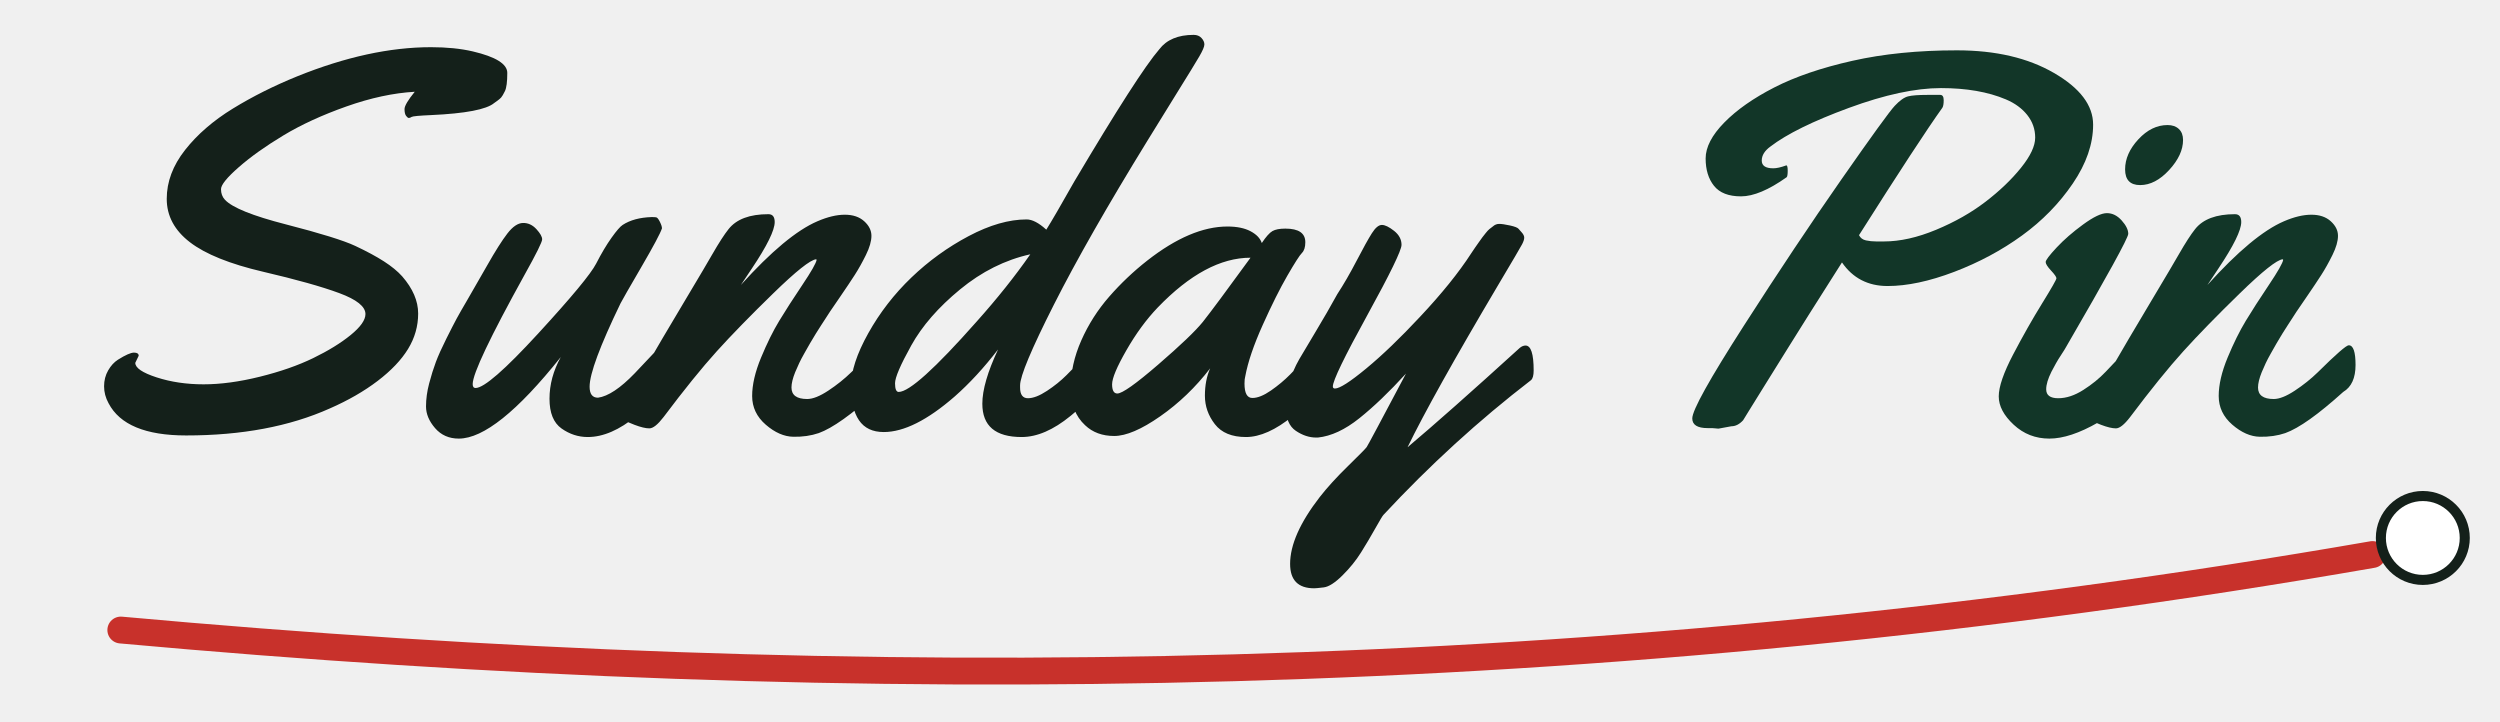
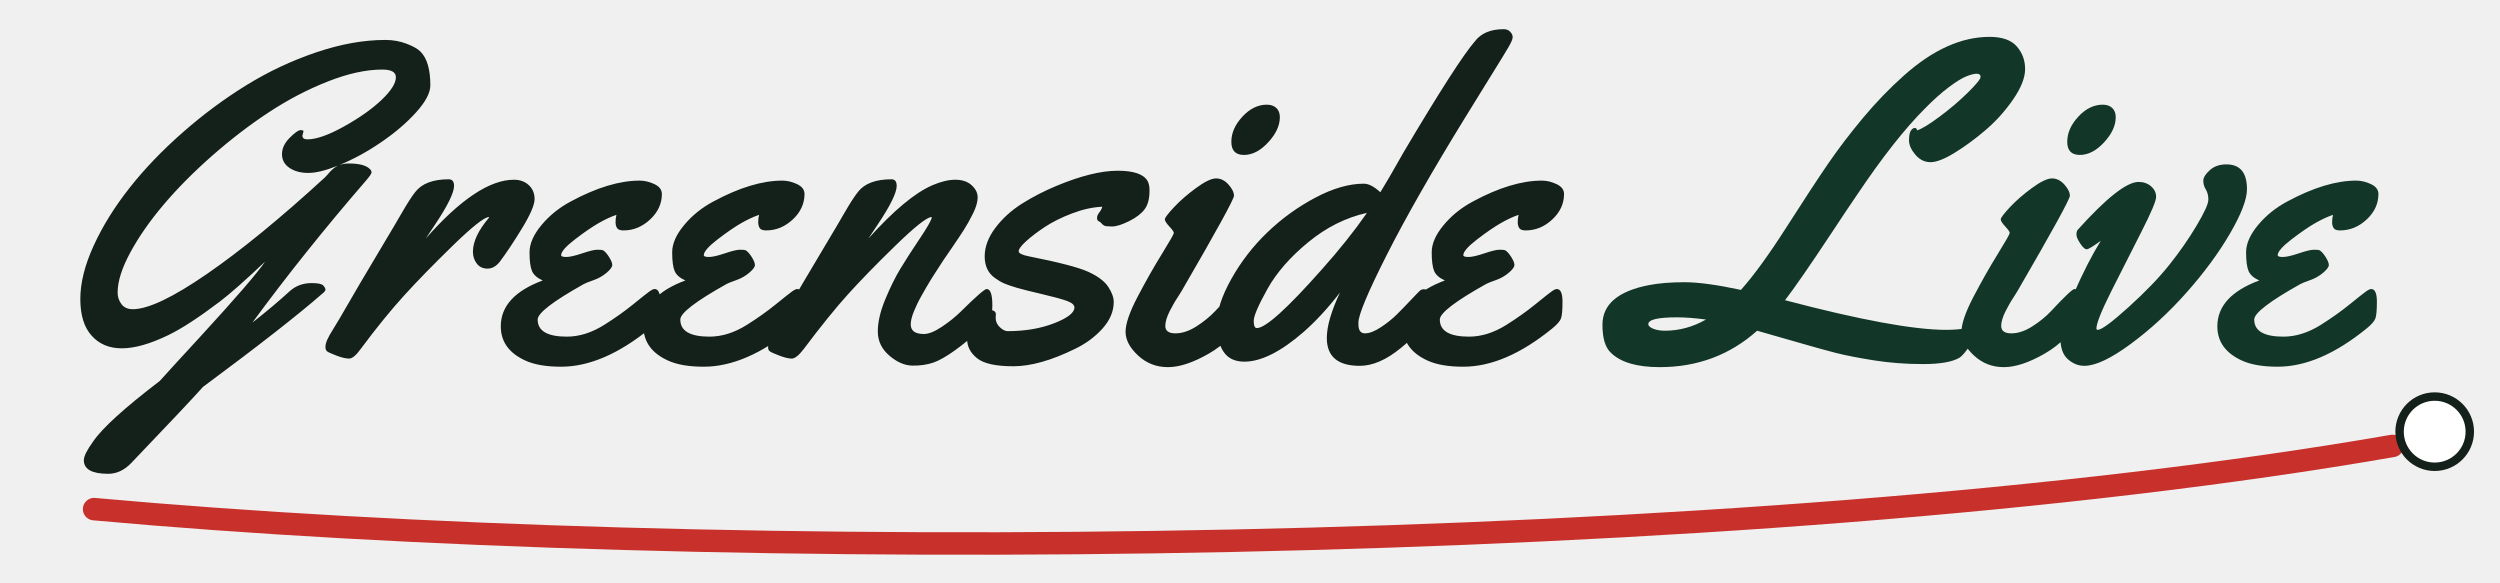
- <svg xmlns="http://www.w3.org/2000/svg" viewBox="0 15 298 86" width="596" height="172">
-   <path d="M16.531 57.406 16.125 58.25Q16.125 59.156 18.672 59.984Q21.219 60.812 24.266 60.812Q27.312 60.812 30.969 59.906Q34.625 59.0 37.328 57.688Q40.031 56.375 41.797 54.938Q43.562 53.5 43.562 52.438Q43.562 51.094 40.438 49.938Q37.312 48.781 31.359 47.391Q25.406 46.0 22.641 43.875Q19.875 41.75 19.875 38.703Q19.875 35.656 22.062 32.875Q24.25 30.094 27.766 27.938Q31.281 25.781 35.438 24.094Q44.031 20.625 51.375 20.625Q54.188 20.625 56.344 21.125Q60.469 22.094 60.469 23.688Q60.469 25.281 60.188 25.859Q59.906 26.438 59.734 26.625Q59.562 26.812 59.297 27.0Q59.031 27.188 58.906 27.281Q57.531 28.438 51.375 28.719Q49.25 28.812 49.062 28.938Q48.875 29.062 48.734 29.062Q48.594 29.062 48.406 28.812Q48.219 28.562 48.219 28.0Q48.219 27.438 49.438 25.938Q45.625 26.156 41.297 27.688Q36.969 29.219 33.781 31.141Q30.594 33.062 28.469 34.922Q26.344 36.781 26.344 37.547Q26.344 38.312 26.812 38.812Q28.125 40.219 34.094 41.75Q40.281 43.344 42.344 44.312Q44.406 45.281 45.766 46.156Q47.125 47.031 47.938 47.938Q49.844 50.125 49.844 52.375Q49.844 54.625 48.641 56.594Q47.438 58.562 45.016 60.406Q42.594 62.25 39.312 63.688Q32.125 66.906 22.188 66.906Q14.938 66.906 12.938 63.062Q12.406 62.094 12.406 61.047Q12.406 60.0 12.891 59.156Q13.375 58.312 14.062 57.875Q15.406 57.031 15.969 57.031Q16.531 57.031 16.531 57.406Z M79.188 56.188Q79.781 56.188 79.906 57.094Q80.031 58.0 80.031 58.969Q80.031 59.938 79.844 60.312Q78.938 62.062 75.875 64.578Q72.812 67.094 70.062 67.094Q68.375 67.094 66.938 66.078Q65.5 65.062 65.5 62.531Q65.5 60.0 66.844 57.562Q59.094 67.281 54.688 67.281Q52.938 67.281 51.859 66.031Q50.781 64.781 50.781 63.453Q50.781 62.125 51.156 60.703Q51.531 59.281 51.953 58.156Q52.375 57.031 53.203 55.375Q54.031 53.719 54.438 52.969Q54.844 52.219 55.734 50.703Q56.625 49.188 58.078 46.625Q59.531 44.062 60.484 42.828Q61.438 41.594 62.344 41.578Q63.25 41.562 63.938 42.312Q64.625 43.062 64.625 43.531Q64.625 44.0 62.531 47.75Q56.344 58.938 56.344 60.781Q56.344 61.25 56.688 61.25Q58.188 61.25 64.156 54.75Q70.125 48.25 71.062 46.422Q72.0 44.594 72.891 43.344Q73.781 42.094 74.219 41.812Q75.562 40.938 77.688 40.875Q78.031 40.875 78.219 40.906Q78.406 40.938 78.656 41.438Q78.906 41.938 78.906 42.219Q78.625 43.094 76.422 46.875Q74.219 50.656 73.969 51.156Q70.281 58.781 70.281 61.094Q70.281 62.406 71.281 62.406Q73.094 62.156 75.656 59.5Q76.594 58.531 77.516 57.531Q78.438 56.531 78.656 56.359Q78.875 56.188 79.188 56.188Z M94.344 61.188Q94.344 62.562 96.219 62.562Q97.219 62.562 98.734 61.562Q100.25 60.562 101.469 59.375Q104.719 56.156 105.156 56.156Q105.969 56.156 105.969 58.5Q105.969 60.844 104.5 61.719Q100.031 65.75 97.594 66.625Q96.219 67.094 94.562 67.062Q92.906 67.031 91.281 65.625Q89.656 64.219 89.656 62.203Q89.656 60.188 90.719 57.625Q91.781 55.062 92.891 53.234Q94.0 51.406 95.625 48.984Q97.25 46.562 97.344 45.969L97.281 45.906Q96.25 46.0 92.172 49.969Q88.094 53.938 85.438 56.875Q82.781 59.812 79.094 64.719Q78.062 66.062 77.406 66.062Q76.75 66.062 75.641 65.641Q74.531 65.219 74.281 65.031Q74.031 64.844 74.031 64.469Q74.031 64.094 74.25 63.547Q74.469 63.0 74.672 62.641Q74.875 62.281 75.344 61.531Q75.812 60.781 77.203 58.359Q78.594 55.938 81.469 51.125Q84.344 46.312 84.906 45.312Q86.094 43.25 86.844 42.312Q88.25 40.531 91.594 40.531Q92.344 40.531 92.344 41.469Q92.344 42.938 89.625 47.0L88.312 48.969Q93.719 42.969 97.438 41.375Q99.25 40.594 100.703 40.594Q102.156 40.594 103.016 41.375Q103.875 42.156 103.875 43.109Q103.875 44.062 103.219 45.391Q102.562 46.719 101.891 47.766Q101.219 48.812 100.125 50.406Q99.031 52.0 98.938 52.141Q98.844 52.281 98.453 52.891Q98.062 53.5 97.875 53.781Q97.688 54.062 97.25 54.766Q96.812 55.469 96.547 55.938Q96.281 56.406 95.891 57.094Q95.5 57.781 95.266 58.281Q95.031 58.781 94.781 59.375Q94.344 60.469 94.344 61.188Z M136.75 31.812Q129.656 43.344 125.625 51.312Q121.594 59.281 121.594 60.938V61.188Q121.594 62.469 122.531 62.469Q123.469 62.469 124.797 61.594Q126.125 60.719 127.125 59.719Q128.125 58.719 129.141 57.641Q130.156 56.562 130.375 56.375Q130.594 56.188 130.938 56.188Q131.469 56.188 131.625 56.859Q131.781 57.531 131.781 58.734Q131.781 59.938 131.594 60.312Q130.688 62.062 127.609 64.578Q124.531 67.094 121.781 67.094Q117.094 67.094 117.094 63.125Q117.094 60.656 118.969 56.656Q116.438 59.938 113.812 62.25Q108.938 66.5 105.344 66.5Q103.344 66.5 102.391 65.094Q101.438 63.688 101.438 61.047Q101.438 58.406 103.5 54.719Q105.562 51.031 108.641 48.078Q111.719 45.125 115.469 43.141Q119.219 41.156 122.375 41.156Q123.375 41.156 124.719 42.375Q125.625 40.938 128.062 36.625Q135.719 23.719 138.188 20.875Q139.5 19.156 142.281 19.156Q142.875 19.156 143.219 19.531Q143.562 19.906 143.562 20.297Q143.562 20.688 142.953 21.734Q142.344 22.781 140.156 26.297Q137.969 29.812 136.75 31.812ZM122.812 45.312Q118.312 46.312 114.438 49.5Q110.562 52.688 108.625 56.172Q106.688 59.656 106.688 60.688Q106.688 61.719 107.125 61.719Q109.0 61.719 116.406 53.344Q120.094 49.219 122.812 45.312Z M153.219 42.25Q155.594 42.25 155.594 43.875Q155.594 44.75 155.188 45.156Q154.781 45.562 153.453 47.859Q152.125 50.156 150.516 53.734Q148.906 57.312 148.438 59.844Q148.344 60.156 148.344 60.719Q148.344 62.438 149.281 62.438Q150.219 62.438 151.5 61.547Q152.781 60.656 153.781 59.641Q154.781 58.625 155.734 57.562Q156.688 56.5 156.875 56.344Q157.062 56.188 157.438 56.188Q158.031 56.188 158.156 57.094Q158.281 58.0 158.281 58.969Q158.281 59.938 158.094 60.312Q157.188 62.094 154.109 64.594Q151.031 67.094 148.516 67.094Q146.0 67.094 144.812 65.562Q143.625 64.031 143.625 62.172Q143.625 60.312 144.25 58.906Q141.656 62.281 138.297 64.625Q134.938 66.969 132.812 66.969Q130.688 66.969 129.344 65.688Q127.625 64.094 127.625 61.266Q127.625 58.438 128.891 55.578Q130.156 52.719 132.219 50.359Q134.281 48.0 136.75 46.062Q141.938 42.0 146.312 42.0Q148.0 42.0 149.062 42.562Q150.125 43.125 150.406 43.969Q151.156 42.844 151.672 42.547Q152.188 42.25 153.219 42.25ZM149.062 45.719Q143.719 45.719 138.0 51.656Q135.969 53.781 134.266 56.75Q132.562 59.719 132.562 60.812Q132.562 61.906 133.188 61.906Q134.062 61.906 138.062 58.453Q142.062 55.0 143.375 53.375Q144.812 51.562 149.062 45.719Z M164.906 76.375Q164.75 76.531 163.953 77.953Q163.156 79.375 162.25 80.828Q161.344 82.281 160.016 83.594Q158.688 84.906 157.797 85.016Q156.906 85.125 156.656 85.125Q153.781 85.125 153.781 82.219Q153.781 78.812 157.312 74.25Q158.656 72.531 160.688 70.547Q162.719 68.562 162.906 68.297Q163.094 68.031 167.594 59.531Q164.594 62.812 162.031 64.859Q159.469 66.906 157.094 67.156H156.875Q155.656 67.156 154.469 66.359Q153.281 65.562 153.281 63.562Q153.281 60.594 154.875 57.812Q155.438 56.844 156.828 54.531Q158.219 52.219 159.406 50.062Q160.531 48.344 161.719 46.062Q162.906 43.781 163.531 42.797Q164.156 41.812 164.719 41.812Q165.281 41.812 166.172 42.516Q167.062 43.219 167.062 44.188Q167.062 45.156 162.969 52.594Q158.875 60.031 158.875 61.062Q158.875 61.312 159.125 61.312Q159.969 61.312 162.859 58.922Q165.75 56.531 169.25 52.781Q173.156 48.625 175.375 45.188Q175.656 44.75 175.828 44.516Q176.0 44.281 176.266 43.891Q176.531 43.5 176.703 43.281Q176.875 43.062 177.109 42.766Q177.344 42.469 177.531 42.312Q177.719 42.156 177.938 42.0Q178.281 41.688 178.703 41.688Q179.125 41.688 179.984 41.875Q180.844 42.062 181.016 42.281Q181.188 42.5 181.375 42.688Q181.688 43.031 181.688 43.328Q181.688 43.625 181.438 44.109Q181.188 44.594 178.531 49.062Q170.719 62.25 167.781 68.312Q172.531 64.312 181.156 56.469Q181.5 56.188 181.844 56.188Q182.812 56.188 182.812 59.156Q182.812 60.031 182.5 60.312Q173.156 67.5 164.906 76.375Z " fill="#14201a" />
-   <path d="M211.031 32.469Q210.0 33.219 210.0 34.141Q210.0 35.062 211.375 35.062Q211.969 35.062 212.906 34.719H212.938Q213.094 34.719 213.094 35.359Q213.094 36.0 212.969 36.125Q209.75 38.406 207.531 38.406Q205.312 38.406 204.312 37.156Q203.312 35.906 203.312 33.891Q203.312 31.875 205.531 29.609Q207.75 27.344 211.5 25.422Q215.25 23.5 220.797 22.25Q226.344 21.0 233.266 21.0Q240.188 21.0 244.844 23.703Q249.5 26.406 249.5 29.859Q249.5 33.312 247.078 36.875Q244.656 40.438 241.016 43.078Q237.375 45.719 232.938 47.406Q228.5 49.094 225.0 49.094Q221.5 49.094 219.562 46.281Q214.812 53.75 213.125 56.484Q211.438 59.219 210.266 61.078Q209.094 62.938 208.453 64.0Q207.812 65.062 207.781 65.094Q207.125 65.812 206.375 65.812L204.844 66.094L204.094 66.031H203.562Q201.719 66.031 201.719 64.875Q201.719 63.406 207.875 53.812Q214.031 44.219 219.484 36.406Q224.938 28.594 225.844 27.625Q226.75 26.656 227.453 26.484Q228.156 26.312 229.719 26.312H231.281Q231.688 26.312 231.688 26.953Q231.688 27.594 231.531 27.844Q228.781 31.688 221.594 43.031Q221.844 43.531 222.422 43.656Q223.0 43.781 223.656 43.781H224.562Q227.438 43.781 230.781 42.391Q234.125 41.0 236.656 39.062Q239.188 37.125 240.891 35.016Q242.594 32.906 242.594 31.406Q242.594 29.906 241.656 28.719Q240.719 27.531 239.094 26.844Q235.906 25.5 231.359 25.5Q226.812 25.5 220.391 27.859Q213.969 30.219 211.031 32.469Z M260.219 31.688Q260.219 33.469 258.562 35.266Q256.906 37.062 255.109 37.062Q253.312 37.062 253.312 35.188Q253.312 33.312 254.891 31.609Q256.469 29.906 258.375 29.906Q259.219 29.906 259.719 30.375Q260.219 30.844 260.219 31.688ZM255.156 58.969Q255.156 59.906 254.969 60.312Q253.438 63.438 250.094 65.359Q246.75 67.281 244.281 67.281Q241.812 67.281 240.031 65.625Q238.25 63.969 238.25 62.25Q238.25 60.531 239.969 57.25Q241.688 53.969 243.406 51.188Q245.125 48.406 245.125 48.172Q245.125 47.938 244.484 47.25Q243.844 46.562 243.844 46.234Q243.844 45.906 245.141 44.516Q246.438 43.125 248.297 41.766Q250.156 40.406 251.141 40.406Q252.125 40.406 252.906 41.281Q253.688 42.156 253.688 42.875Q253.688 43.594 246.25 56.406Q246.156 56.594 245.734 57.234Q245.312 57.875 245.078 58.297Q244.844 58.719 244.531 59.312Q243.906 60.562 243.906 61.406Q243.906 62.469 245.344 62.469Q246.781 62.469 248.328 61.484Q249.875 60.5 251.0 59.312Q253.938 56.156 254.344 56.156Q255.156 56.156 255.156 58.969Z M269.156 61.188Q269.156 62.562 271.031 62.562Q272.031 62.562 273.547 61.562Q275.062 60.562 276.281 59.375Q279.531 56.156 279.969 56.156Q280.781 56.156 280.781 58.5Q280.781 60.844 279.312 61.719Q274.844 65.75 272.406 66.625Q271.031 67.094 269.375 67.062Q267.719 67.031 266.094 65.625Q264.469 64.219 264.469 62.203Q264.469 60.188 265.531 57.625Q266.594 55.062 267.703 53.234Q268.812 51.406 270.438 48.984Q272.062 46.562 272.156 45.969L272.094 45.906Q271.062 46.0 266.984 49.969Q262.906 53.938 260.25 56.875Q257.594 59.812 253.906 64.719Q252.875 66.062 252.219 66.062Q251.562 66.062 250.453 65.641Q249.344 65.219 249.094 65.031Q248.844 64.844 248.844 64.469Q248.844 64.094 249.062 63.547Q249.281 63.0 249.484 62.641Q249.688 62.281 250.156 61.531Q250.625 60.781 252.016 58.359Q253.406 55.938 256.281 51.125Q259.156 46.312 259.719 45.312Q260.906 43.25 261.656 42.312Q263.062 40.531 266.406 40.531Q267.156 40.531 267.156 41.469Q267.156 42.938 264.438 47.0L263.125 48.969Q268.531 42.969 272.25 41.375Q274.062 40.594 275.516 40.594Q276.969 40.594 277.828 41.375Q278.688 42.156 278.688 43.109Q278.688 44.062 278.031 45.391Q277.375 46.719 276.703 47.766Q276.031 48.812 274.938 50.406Q273.844 52.0 273.75 52.141Q273.656 52.281 273.266 52.891Q272.875 53.5 272.688 53.781Q272.5 54.062 272.062 54.766Q271.625 55.469 271.359 55.938Q271.094 56.406 270.703 57.094Q270.312 57.781 270.078 58.281Q269.844 58.781 269.594 59.375Q269.156 60.469 269.156 61.188Z" fill="#123628" />
-   <path d="M14.4 90.1C102.4 98.1 190.8 97.1 282.8 81.1" fill="none" stroke="#c8312b" stroke-width="3.2" stroke-linecap="round" />
-   <circle cx="288.8" cy="79.125" r="5" fill="#fff" stroke="#14201a" stroke-width="1.2" />
+ <svg xmlns="http://www.w3.org/2000/svg" viewBox="0 15 356 83" width="712" height="166">
+   <path d="M61.281 27.156Q61.281 28.75 59.25 31.0Q57.219 33.25 54.234 35.281Q51.25 37.312 48.312 38.5Q48.969 38.281 49.656 38.281Q51.969 38.281 52.719 39.125Q52.906 39.312 52.906 39.562Q52.906 39.812 52.062 40.781Q43.281 50.938 35.938 60.938Q38.938 58.594 41.25 56.469Q42.531 55.312 44.375 55.312Q45.719 55.312 46.031 55.656Q46.344 56.0 46.344 56.234Q46.344 56.469 45.938 56.781Q40.719 61.344 28.906 70.094Q26.875 72.375 18.656 80.969Q17.188 82.469 15.406 82.469Q11.938 82.469 11.938 80.531Q11.938 79.688 13.281 77.844Q15.219 75.0 22.75 69.25Q24.406 67.406 28.469 63.0Q36.156 54.625 37.75 52.25Q33.5 56.281 31.312 57.938Q29.125 59.594 27.266 60.812Q25.406 62.031 23.844 62.781Q16.281 66.406 13.062 62.812Q11.438 61.031 11.438 57.578Q11.438 54.125 13.344 49.969Q15.25 45.812 18.438 41.766Q21.625 37.719 26.0 33.875Q30.375 30.031 35.094 27.125Q39.812 24.219 45.031 22.453Q50.25 20.688 54.875 20.688Q56.469 20.688 57.875 21.219Q59.281 21.75 59.875 22.344Q61.281 23.75 61.281 27.156ZM43.219 33.688 43.062 34.312Q43.062 34.844 43.781 34.844Q45.688 34.844 49.0 33.0Q52.312 31.156 54.344 29.219Q56.375 27.281 56.375 26.0Q56.375 24.906 54.438 24.906Q51.0 24.906 46.703 26.594Q42.406 28.281 38.312 30.969Q34.219 33.656 30.25 37.141Q26.281 40.625 23.328 44.109Q20.375 47.594 18.562 50.938Q16.75 54.281 16.75 56.656Q16.75 57.594 17.297 58.312Q17.844 59.031 18.906 59.031Q22.188 59.031 29.484 54.0Q36.781 48.969 46.25 40.281Q46.375 40.156 46.688 39.812Q47.375 38.969 48.094 38.594Q45.531 39.625 43.906 39.625Q42.281 39.625 41.219 38.906Q40.156 38.188 40.156 36.953Q40.156 35.719 41.25 34.625Q42.344 33.531 42.781 33.531Q43.219 33.531 43.219 33.688Z M60.625 48.969Q68.0 40.594 73.188 40.594Q74.469 40.594 75.297 41.359Q76.125 42.125 76.125 43.344Q76.125 44.562 74.391 47.422Q72.656 50.281 71.188 52.25Q70.406 53.25 69.422 53.25Q68.438 53.25 67.891 52.531Q67.344 51.812 67.344 50.844Q67.344 48.688 69.656 45.969L69.594 45.906Q68.562 46.0 64.484 49.969Q60.406 53.938 57.547 57.078Q54.688 60.219 51.344 64.719Q50.375 66.062 49.703 66.062Q49.031 66.062 47.922 65.641Q46.812 65.219 46.578 65.031Q46.344 64.844 46.344 64.406Q46.344 63.969 46.594 63.391Q46.844 62.812 47.516 61.75Q48.188 60.688 49.547 58.312Q50.906 55.938 53.781 51.125Q56.656 46.312 57.219 45.312Q58.406 43.25 59.156 42.312Q60.562 40.531 63.906 40.531Q64.656 40.531 64.656 41.469Q64.656 42.938 61.938 47.0Z M94.25 42.625Q94.25 44.688 92.578 46.25Q90.906 47.812 88.781 47.812Q88.094 47.812 87.875 47.484Q87.656 47.156 87.656 46.625Q87.656 46.094 87.781 45.594Q86.656 45.969 85.281 46.75Q83.906 47.531 81.906 49.062Q79.906 50.594 79.906 51.344Q79.906 51.594 80.641 51.594Q81.375 51.594 82.906 51.078Q84.438 50.562 85.047 50.562Q85.656 50.562 85.844 50.625Q86.25 50.844 86.719 51.578Q87.188 52.312 87.188 52.734Q87.188 53.156 86.375 53.844Q85.562 54.531 84.531 54.891Q83.5 55.25 83.156 55.438Q76.562 59.125 76.562 60.5Q76.562 62.938 80.719 62.938Q83.375 62.938 86.062 61.25Q88.344 59.812 90.172 58.328Q92.0 56.844 92.484 56.5Q92.969 56.156 93.219 56.156Q94.031 56.156 94.031 57.969Q94.031 59.781 93.812 60.359Q93.594 60.938 92.562 61.781Q85.875 67.219 79.906 67.219Q76.719 67.219 74.812 66.344Q71.312 64.75 71.312 61.469Q71.312 57.156 77.281 54.938Q76.094 54.406 75.75 53.578Q75.406 52.75 75.406 50.922Q75.406 49.094 77.109 47.047Q78.812 45.0 81.281 43.688Q86.781 40.719 91.094 40.719Q92.125 40.719 93.188 41.219Q94.25 41.719 94.25 42.625Z M114.562 42.625Q114.562 44.688 112.891 46.25Q111.219 47.812 109.094 47.812Q108.406 47.812 108.188 47.484Q107.969 47.156 107.969 46.625Q107.969 46.094 108.094 45.594Q106.969 45.969 105.594 46.75Q104.219 47.531 102.219 49.062Q100.219 50.594 100.219 51.344Q100.219 51.594 100.953 51.594Q101.688 51.594 103.219 51.078Q104.75 50.562 105.359 50.562Q105.969 50.562 106.156 50.625Q106.562 50.844 107.031 51.578Q107.5 52.312 107.5 52.734Q107.5 53.156 106.688 53.844Q105.875 54.531 104.844 54.891Q103.812 55.25 103.469 55.438Q96.875 59.125 96.875 60.5Q96.875 62.938 101.031 62.938Q103.688 62.938 106.375 61.25Q108.656 59.812 110.484 58.328Q112.312 56.844 112.797 56.5Q113.281 56.156 113.531 56.156Q114.344 56.156 114.344 57.969Q114.344 59.781 114.125 60.359Q113.906 60.938 112.875 61.781Q106.188 67.219 100.219 67.219Q97.031 67.219 95.125 66.344Q91.625 64.75 91.625 61.469Q91.625 57.156 97.594 54.938Q96.406 54.406 96.062 53.578Q95.719 52.75 95.719 50.922Q95.719 49.094 97.422 47.047Q99.125 45.0 101.594 43.688Q107.094 40.719 111.406 40.719Q112.438 40.719 113.5 41.219Q114.562 41.719 114.562 42.625Z M129.688 61.188Q129.688 62.562 131.562 62.562Q132.562 62.562 134.078 61.562Q135.594 60.562 136.812 59.375Q140.062 56.156 140.5 56.156Q141.312 56.156 141.312 58.5Q141.312 60.844 139.844 61.719Q135.375 65.75 132.938 66.625Q131.562 67.094 129.906 67.062Q128.25 67.031 126.625 65.625Q125.0 64.219 125.0 62.203Q125.0 60.188 126.062 57.625Q127.125 55.062 128.234 53.234Q129.344 51.406 130.969 48.984Q132.594 46.562 132.688 45.969L132.625 45.906Q131.594 46.0 127.516 49.969Q123.438 53.938 120.781 56.875Q118.125 59.812 114.438 64.719Q113.406 66.062 112.75 66.062Q112.094 66.062 110.984 65.641Q109.875 65.219 109.625 65.031Q109.375 64.844 109.375 64.469Q109.375 64.094 109.594 63.547Q109.812 63.0 110.016 62.641Q110.219 62.281 110.688 61.531Q111.156 60.781 112.547 58.359Q113.938 55.938 116.812 51.125Q119.688 46.312 120.25 45.312Q121.438 43.25 122.188 42.312Q123.594 40.531 126.938 40.531Q127.688 40.531 127.688 41.469Q127.688 42.938 124.969 47.0L123.656 48.969Q129.062 42.969 132.781 41.375Q134.594 40.594 136.047 40.594Q137.5 40.594 138.359 41.375Q139.219 42.156 139.219 43.109Q139.219 44.062 138.562 45.391Q137.906 46.719 137.234 47.766Q136.562 48.812 135.469 50.406Q134.375 52.0 134.281 52.141Q134.188 52.281 133.797 52.891Q133.406 53.5 133.219 53.781Q133.031 54.062 132.594 54.766Q132.156 55.469 131.891 55.938Q131.625 56.406 131.234 57.094Q130.844 57.781 130.609 58.281Q130.375 58.781 130.125 59.375Q129.688 60.469 129.688 61.188Z M141.812 59.75 141.781 60.25Q141.781 61.031 142.375 61.594Q142.969 62.156 143.469 62.156Q147.219 62.156 150.109 61.031Q153.0 59.906 153.0 58.781Q153.0 58.25 151.953 57.859Q150.906 57.469 148.422 56.891Q145.938 56.312 144.812 55.984Q143.688 55.656 143.031 55.375Q142.375 55.094 141.688 54.594Q140.219 53.562 140.219 51.516Q140.219 49.469 141.734 47.453Q143.25 45.438 145.531 44.0Q147.812 42.562 150.438 41.469Q155.625 39.312 159.156 39.312Q162.625 39.312 163.438 40.812Q163.688 41.344 163.688 42.0V42.219Q163.688 43.875 162.984 44.812Q162.281 45.75 160.766 46.5Q159.25 47.25 158.359 47.25Q157.469 47.25 157.234 47.125Q157.0 47.0 156.844 46.797Q156.688 46.594 156.453 46.5Q156.219 46.406 156.219 46.031Q156.219 45.656 156.531 45.266Q156.844 44.875 156.969 44.438Q154.906 44.531 152.656 45.391Q150.406 46.25 148.797 47.312Q147.188 48.375 146.125 49.344Q145.062 50.312 145.062 50.766Q145.062 51.219 146.5 51.5Q152.969 52.781 155.0 53.719Q157.031 54.656 157.812 55.844Q158.594 57.031 158.594 58.0Q158.594 60.0 157.0 61.781Q155.406 63.562 153.062 64.688Q148.031 67.156 144.297 67.156Q140.562 67.156 139.141 66.016Q137.719 64.875 137.719 63.312Q137.719 61.75 138.516 60.422Q139.312 59.094 140.562 59.094Q141.812 59.094 141.812 59.75Z M182.25 31.688Q182.25 33.469 180.594 35.266Q178.938 37.062 177.141 37.062Q175.344 37.062 175.344 35.188Q175.344 33.312 176.922 31.609Q178.5 29.906 180.406 29.906Q181.25 29.906 181.75 30.375Q182.25 30.844 182.25 31.688ZM177.188 58.969Q177.188 59.906 177.0 60.312Q175.469 63.438 172.125 65.359Q168.781 67.281 166.312 67.281Q163.844 67.281 162.062 65.625Q160.281 63.969 160.281 62.25Q160.281 60.531 162.0 57.25Q163.719 53.969 165.438 51.188Q167.156 48.406 167.156 48.172Q167.156 47.938 166.516 47.25Q165.875 46.562 165.875 46.234Q165.875 45.906 167.172 44.516Q168.469 43.125 170.328 41.766Q172.188 40.406 173.172 40.406Q174.156 40.406 174.938 41.281Q175.719 42.156 175.719 42.875Q175.719 43.594 168.281 56.406Q168.188 56.594 167.766 57.234Q167.344 57.875 167.109 58.297Q166.875 58.719 166.562 59.312Q165.938 60.562 165.938 61.406Q165.938 62.469 167.375 62.469Q168.812 62.469 170.359 61.484Q171.906 60.5 173.031 59.312Q175.969 56.156 176.375 56.156Q177.188 56.156 177.188 58.969Z M208.594 31.812Q201.5 43.344 197.469 51.312Q193.438 59.281 193.438 60.938V61.188Q193.438 62.469 194.375 62.469Q195.312 62.469 196.641 61.594Q197.969 60.719 198.969 59.719Q199.969 58.719 200.984 57.641Q202.0 56.562 202.219 56.375Q202.438 56.188 202.781 56.188Q203.312 56.188 203.469 56.859Q203.625 57.531 203.625 58.734Q203.625 59.938 203.438 60.312Q202.531 62.062 199.453 64.578Q196.375 67.094 193.625 67.094Q188.938 67.094 188.938 63.125Q188.938 60.656 190.812 56.656Q188.281 59.938 185.656 62.25Q180.781 66.5 177.188 66.5Q175.188 66.5 174.234 65.094Q173.281 63.688 173.281 61.047Q173.281 58.406 175.344 54.719Q177.406 51.031 180.484 48.078Q183.562 45.125 187.312 43.141Q191.062 41.156 194.219 41.156Q195.219 41.156 196.562 42.375Q197.469 40.938 199.906 36.625Q207.562 23.719 210.031 20.875Q211.344 19.156 214.125 19.156Q214.719 19.156 215.062 19.531Q215.406 19.906 215.406 20.297Q215.406 20.688 214.797 21.734Q214.188 22.781 212.0 26.297Q209.812 29.812 208.594 31.812ZM194.656 45.312Q190.156 46.312 186.281 49.5Q182.406 52.688 180.469 56.172Q178.531 59.656 178.531 60.688Q178.531 61.719 178.969 61.719Q180.844 61.719 188.25 53.344Q191.938 49.219 194.656 45.312Z M222.719 42.625Q222.719 44.688 221.047 46.25Q219.375 47.812 217.25 47.812Q216.562 47.812 216.344 47.484Q216.125 47.156 216.125 46.625Q216.125 46.094 216.25 45.594Q215.125 45.969 213.75 46.75Q212.375 47.531 210.375 49.062Q208.375 50.594 208.375 51.344Q208.375 51.594 209.109 51.594Q209.844 51.594 211.375 51.078Q212.906 50.562 213.516 50.562Q214.125 50.562 214.312 50.625Q214.719 50.844 215.188 51.578Q215.656 52.312 215.656 52.734Q215.656 53.156 214.844 53.844Q214.031 54.531 213.0 54.891Q211.969 55.25 211.625 55.438Q205.031 59.125 205.031 60.5Q205.031 62.938 209.188 62.938Q211.844 62.938 214.531 61.25Q216.812 59.812 218.641 58.328Q220.469 56.844 220.953 56.5Q221.438 56.156 221.688 56.156Q222.5 56.156 222.5 57.969Q222.5 59.781 222.281 60.359Q222.062 60.938 221.031 61.781Q214.344 67.219 208.375 67.219Q205.188 67.219 203.281 66.344Q199.781 64.75 199.781 61.469Q199.781 57.156 205.75 54.938Q204.562 54.406 204.219 53.578Q203.875 52.75 203.875 50.922Q203.875 49.094 205.578 47.047Q207.281 45.0 209.75 43.688Q215.25 40.719 219.562 40.719Q220.594 40.719 221.656 41.219Q222.719 41.719 222.719 42.625Z " fill="#14201a" />
+   <path d="M250.219 62.094Q244.406 67.281 236.344 67.281Q231.469 67.281 229.375 65.219Q228.188 64.094 228.188 61.25Q228.188 56.875 234.844 55.594Q236.938 55.188 239.875 55.188Q242.812 55.188 247.906 56.281Q250.625 53.25 254.391 47.359Q258.156 41.469 260.344 38.281Q262.531 35.094 265.312 31.766Q268.094 28.438 271.125 25.75Q277.281 20.25 283.312 20.25Q286.0 20.25 287.188 21.609Q288.375 22.969 288.375 24.828Q288.375 26.688 286.672 29.156Q284.969 31.625 282.734 33.531Q280.5 35.438 278.328 36.766Q276.156 38.094 274.906 38.094Q273.656 38.094 272.75 37.031Q271.844 35.969 271.844 34.984Q271.844 34.0 272.109 33.609Q272.375 33.219 272.656 33.219Q272.938 33.219 273.0 33.562Q274.0 33.25 276.203 31.609Q278.406 29.969 280.219 28.188Q282.031 26.406 282.031 25.953Q282.031 25.5 281.484 25.5Q280.938 25.5 280.0 25.875Q279.062 26.25 277.5 27.422Q275.938 28.594 274.125 30.438Q269.75 34.812 264.375 42.844Q263.125 44.656 260.844 48.125Q256.188 55.156 254.188 57.75Q270.219 61.969 277.094 61.969Q280.281 61.969 281.562 61.156Q282.031 60.875 282.188 60.875Q282.344 60.875 282.344 61.125Q282.344 61.375 282.062 61.875Q281.781 62.375 280.672 64.0Q279.562 65.625 279.031 65.938Q277.5 66.844 273.828 66.844Q270.156 66.844 266.828 66.312Q263.5 65.781 261.469 65.266Q259.438 64.75 255.453 63.594Q251.469 62.438 250.219 62.094ZM238.812 60.188Q234.719 60.188 234.719 61.156Q234.719 61.531 235.422 61.812Q236.125 62.094 237.094 62.094Q240.125 62.094 242.938 60.5Q240.531 60.188 238.812 60.188Z M301.281 31.688Q301.281 33.469 299.625 35.266Q297.969 37.062 296.172 37.062Q294.375 37.062 294.375 35.188Q294.375 33.312 295.953 31.609Q297.531 29.906 299.438 29.906Q300.281 29.906 300.781 30.375Q301.281 30.844 301.281 31.688ZM296.219 58.969Q296.219 59.906 296.031 60.312Q294.5 63.438 291.156 65.359Q287.812 67.281 285.344 67.281Q282.875 67.281 281.094 65.625Q279.312 63.969 279.312 62.25Q279.312 60.531 281.031 57.25Q282.75 53.969 284.469 51.188Q286.188 48.406 286.188 48.172Q286.188 47.938 285.547 47.25Q284.906 46.562 284.906 46.234Q284.906 45.906 286.203 44.516Q287.5 43.125 289.359 41.766Q291.219 40.406 292.203 40.406Q293.188 40.406 293.969 41.281Q294.75 42.156 294.75 42.875Q294.75 43.594 287.312 56.406Q287.219 56.594 286.797 57.234Q286.375 57.875 286.141 58.297Q285.906 58.719 285.594 59.312Q284.969 60.562 284.969 61.406Q284.969 62.469 286.406 62.469Q287.844 62.469 289.391 61.484Q290.938 60.5 292.062 59.312Q295.0 56.156 295.406 56.156Q296.219 56.156 296.219 58.969Z M319.969 41.938Q319.969 44.094 317.562 48.234Q315.156 52.375 311.391 56.625Q307.625 60.875 303.406 63.984Q299.188 67.094 296.812 67.094Q295.531 67.094 294.469 66.156Q293.406 65.219 293.406 63.172Q293.406 61.125 295.344 56.719Q297.281 52.312 299.156 49.281Q297.5 50.5 297.141 50.5Q296.781 50.5 296.234 49.688Q295.688 48.875 295.688 48.422Q295.688 47.969 295.844 47.75Q302.0 40.906 304.531 40.906Q305.594 40.906 306.312 41.531Q307.031 42.156 307.031 43.031Q307.031 43.906 304.906 48.062Q302.781 52.219 300.656 56.453Q298.531 60.688 298.531 61.781Q298.531 61.969 298.719 61.969Q299.531 61.969 303.109 58.734Q306.688 55.5 308.906 52.719Q311.125 49.938 312.797 47.125Q314.469 44.312 314.469 43.438Q314.469 42.562 314.109 41.984Q313.75 41.406 313.75 40.734Q313.75 40.062 314.672 39.234Q315.594 38.406 317.031 38.406Q319.969 38.406 319.969 41.938Z M338.688 42.625Q338.688 44.688 337.016 46.25Q335.344 47.812 333.219 47.812Q332.531 47.812 332.312 47.484Q332.094 47.156 332.094 46.625Q332.094 46.094 332.219 45.594Q331.094 45.969 329.719 46.75Q328.344 47.531 326.344 49.062Q324.344 50.594 324.344 51.344Q324.344 51.594 325.078 51.594Q325.812 51.594 327.344 51.078Q328.875 50.562 329.484 50.562Q330.094 50.562 330.281 50.625Q330.688 50.844 331.156 51.578Q331.625 52.312 331.625 52.734Q331.625 53.156 330.812 53.844Q330.0 54.531 328.969 54.891Q327.938 55.25 327.594 55.438Q321.0 59.125 321.0 60.5Q321.0 62.938 325.156 62.938Q327.812 62.938 330.5 61.25Q332.781 59.812 334.609 58.328Q336.438 56.844 336.922 56.5Q337.406 56.156 337.656 56.156Q338.469 56.156 338.469 57.969Q338.469 59.781 338.25 60.359Q338.031 60.938 337.0 61.781Q330.312 67.219 324.344 67.219Q321.156 67.219 319.25 66.344Q315.75 64.75 315.75 61.469Q315.75 57.156 321.719 54.938Q320.531 54.406 320.188 53.578Q319.844 52.75 319.844 50.922Q319.844 49.094 321.547 47.047Q323.25 45.0 325.719 43.688Q331.219 40.719 335.531 40.719Q336.562 40.719 337.625 41.219Q338.688 41.719 338.688 42.625Z" fill="#123628" />
+   <path d="M13.4 87.5C101.4 95.5 248.7 94.5 340.7 78.5" fill="none" stroke="#c8312b" stroke-width="3.2" stroke-linecap="round" />
+   <circle cx="346.7" cy="76.469" r="5" fill="#fff" stroke="#14201a" stroke-width="1.2" />
</svg>
